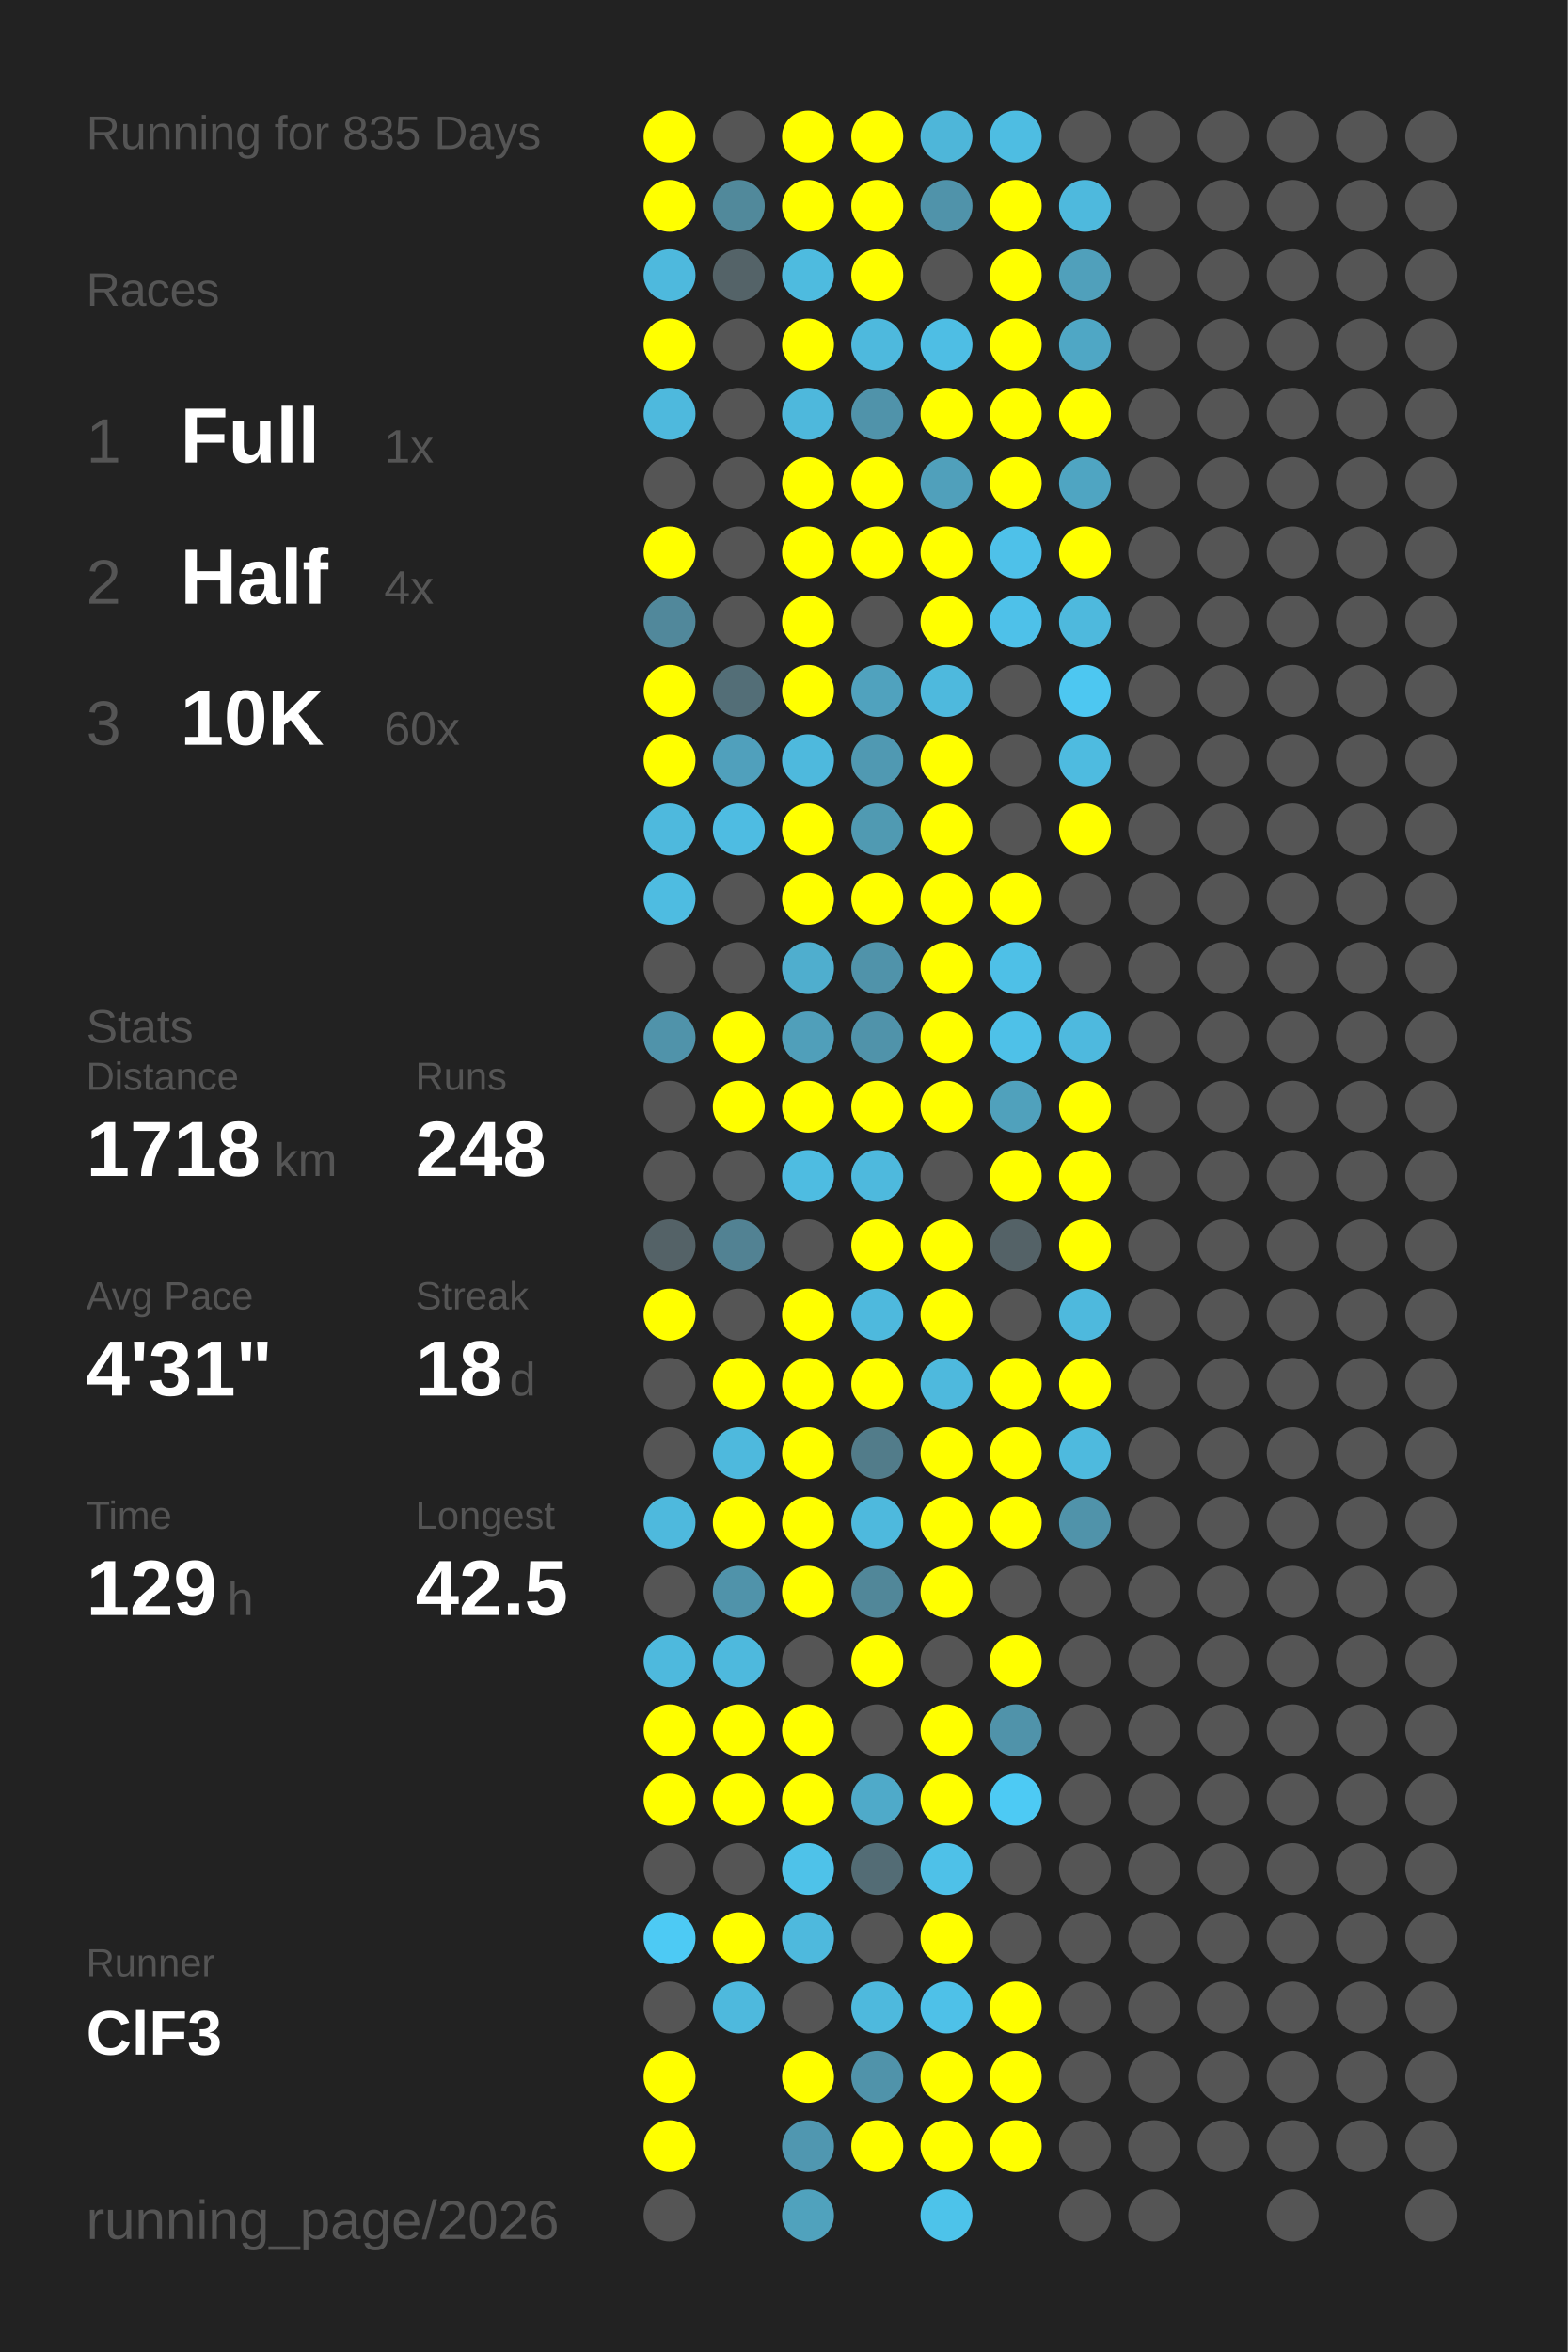
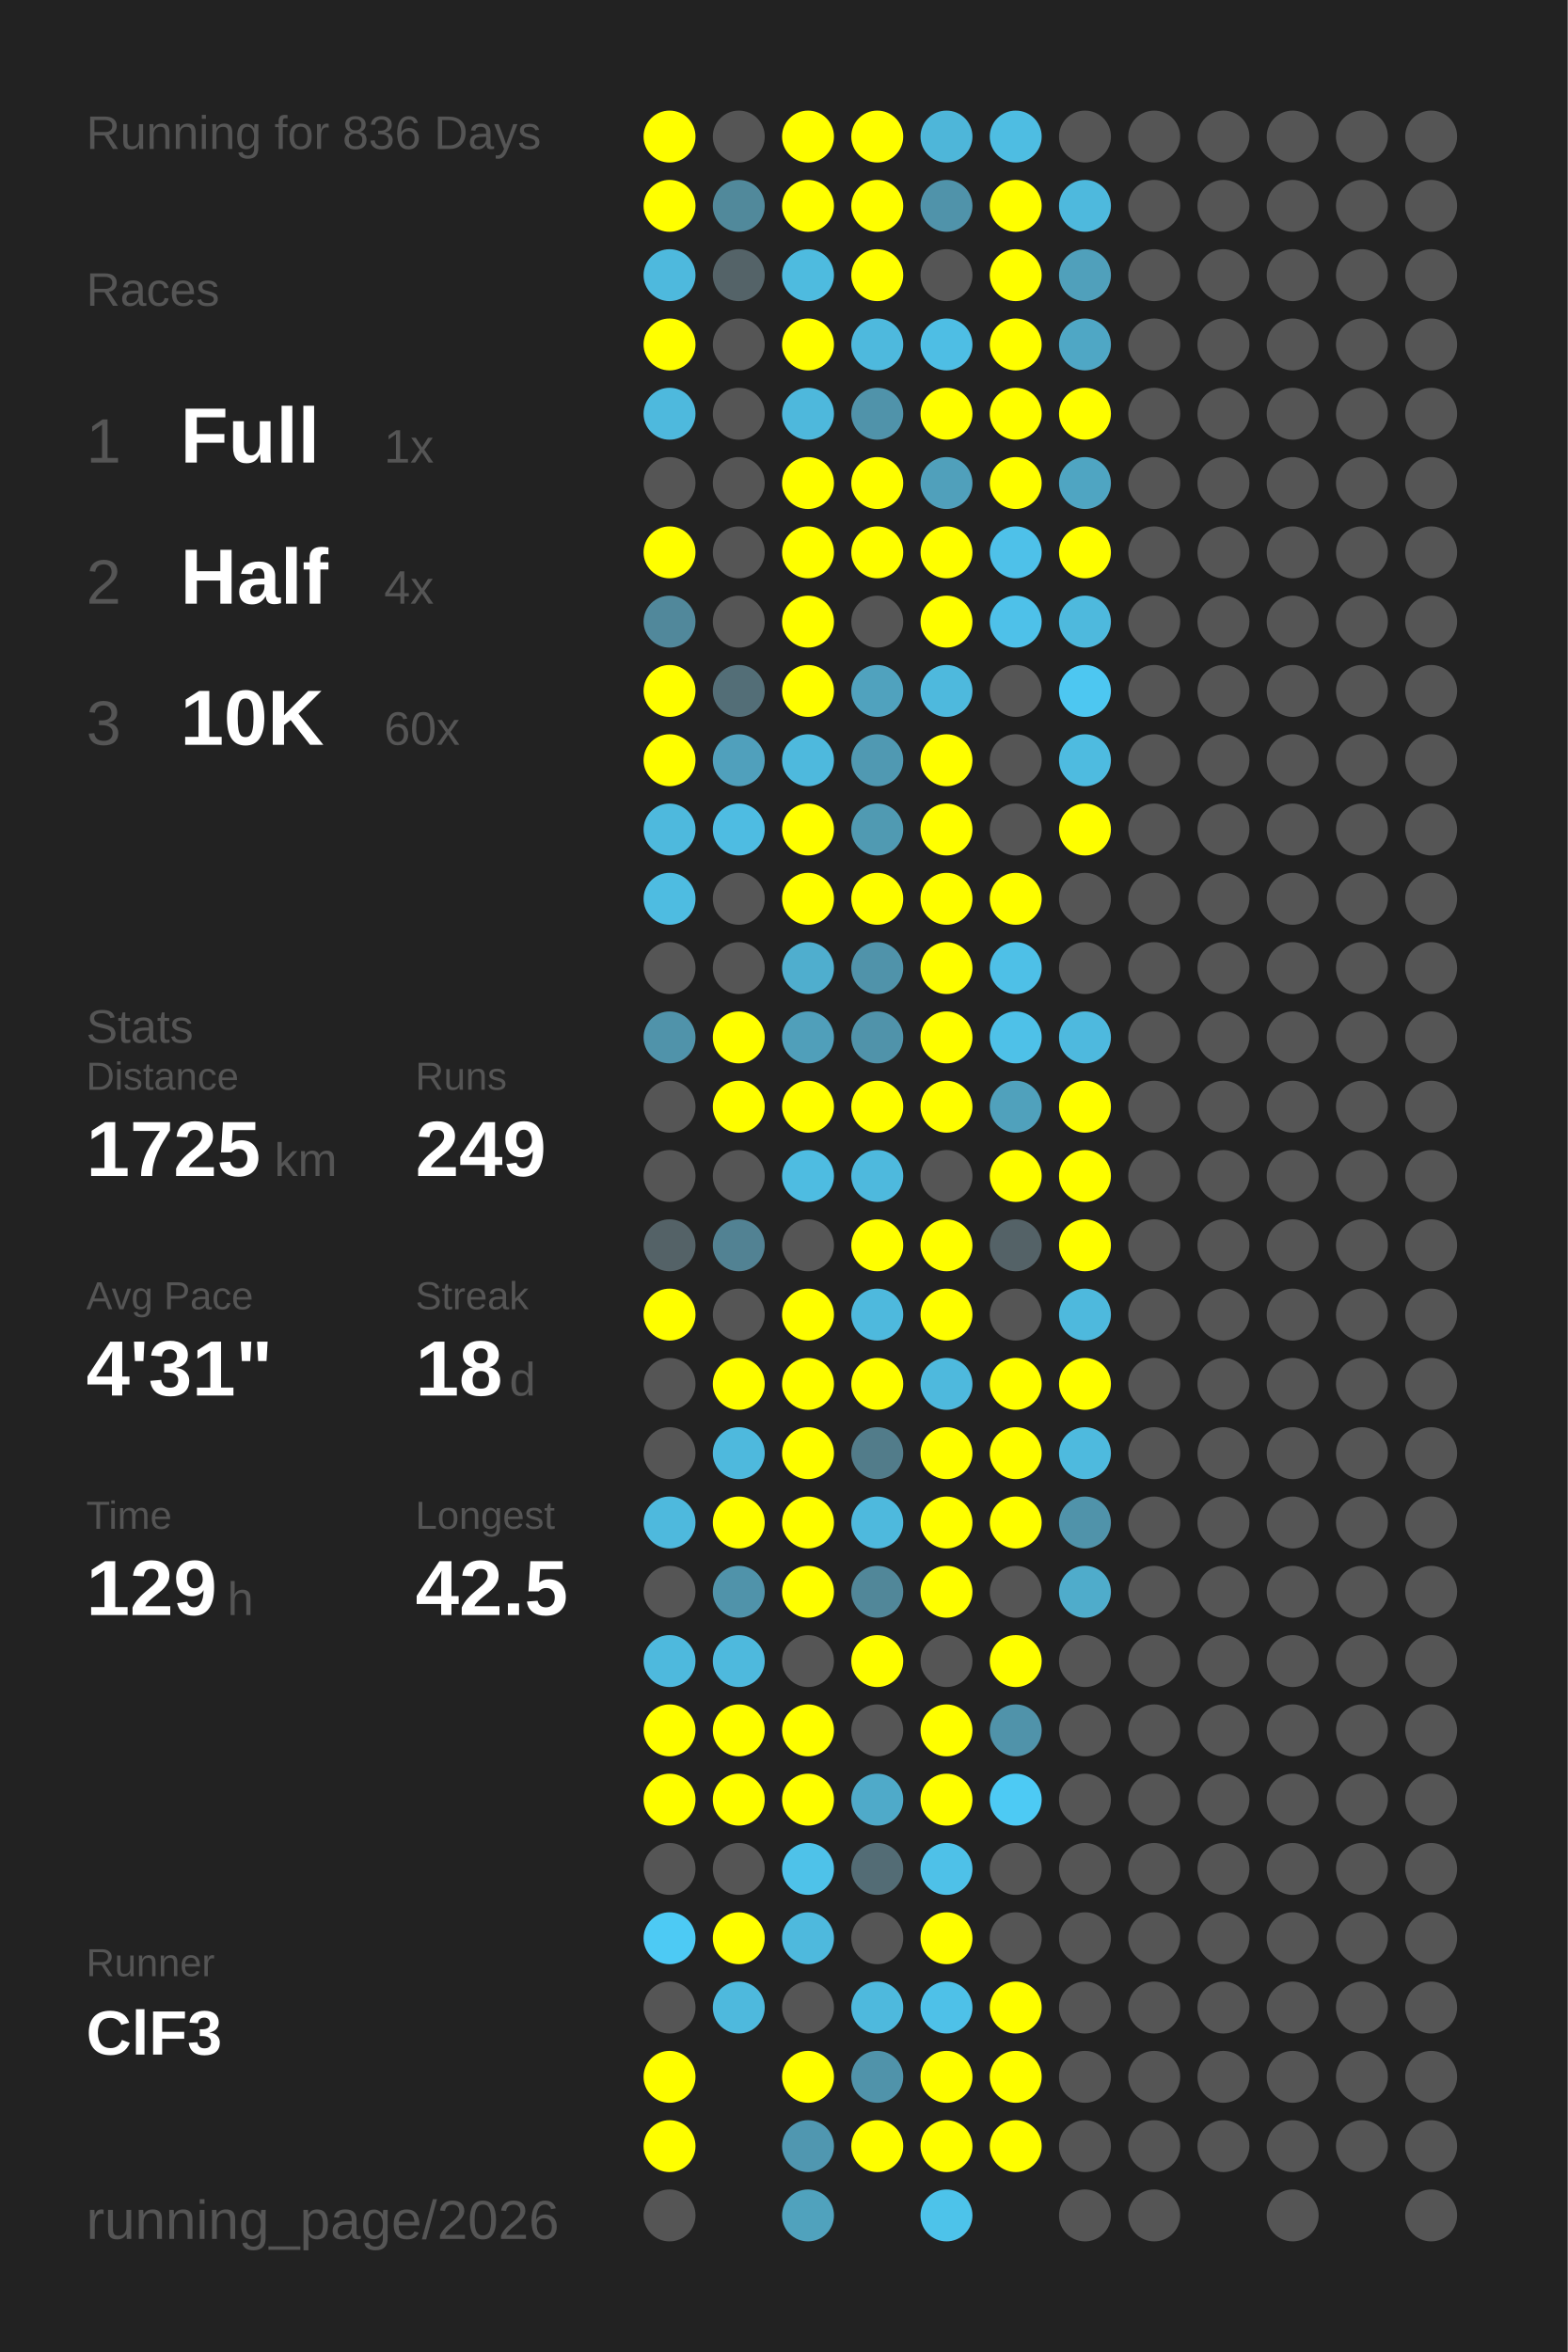
<svg xmlns="http://www.w3.org/2000/svg" baseProfile="full" height="300mm" version="1.1" viewBox="0,0,200,300" width="200mm">
  <defs />
  <rect fill="#222222" height="300" width="200" x="0" y="0" />
-   <text fill="#555555" style="font-size:6px; font-family:Arial;" x="11" y="19">Running for 835 Days</text>
+   <text fill="#555555" style="font-size:6px; font-family:Arial;" x="11" y="19">Running for 836 Days</text>
  <text fill="#555555" style="font-size:6px; font-family:Arial;" x="11" y="39">Races</text>
  <text fill="#555555" style="font-size:8px; font-family:Arial;" x="11" y="59">1</text>
  <text fill="#FFFFFF" style="font-size:10px; font-family:Arial; font-weight:bold;" x="23" y="59">Full</text>
  <text fill="#555555" style="font-size:6px; font-family:Arial;" x="49" y="59">1x</text>
  <text fill="#555555" style="font-size:8px; font-family:Arial;" x="11" y="77">2</text>
  <text fill="#FFFFFF" style="font-size:10px; font-family:Arial; font-weight:bold;" x="23" y="77">Half</text>
  <text fill="#555555" style="font-size:6px; font-family:Arial;" x="49" y="77">4x</text>
  <text fill="#555555" style="font-size:8px; font-family:Arial;" x="11" y="95">3</text>
  <text fill="#FFFFFF" style="font-size:10px; font-family:Arial; font-weight:bold;" x="23" y="95">10K</text>
  <text fill="#555555" style="font-size:6px; font-family:Arial;" x="49" y="95">60x</text>
  <text fill="#555555" style="font-size:6px; font-family:Arial;" x="11" y="133">Stats</text>
  <text fill="#555555" style="font-size:5px; font-family:Arial;" x="11" y="139">Distance</text>
-   <text fill="#FFFFFF" style="font-size:10px; font-family:Arial; font-weight:bold;" x="11" y="150">1718</text>
+   <text fill="#FFFFFF" style="font-size:10px; font-family:Arial; font-weight:bold;" x="11" y="150">1725</text>
  <text fill="#555555" style="font-size:6px; font-family:Arial;" x="35" y="150">km</text>
  <text fill="#555555" style="font-size:5px; font-family:Arial;" x="53" y="139">Runs</text>
-   <text fill="#FFFFFF" style="font-size:10px; font-family:Arial; font-weight:bold;" x="53" y="150">248</text>
+   <text fill="#FFFFFF" style="font-size:10px; font-family:Arial; font-weight:bold;" x="53" y="150">249</text>
  <text fill="#555555" style="font-size:5px; font-family:Arial;" x="11" y="167">Avg Pace</text>
  <text fill="#FFFFFF" style="font-size:10px; font-family:Arial; font-weight:bold;" x="11" y="178">4'31"</text>
  <text fill="#555555" style="font-size:5px; font-family:Arial;" x="53" y="167">Streak</text>
  <text fill="#FFFFFF" style="font-size:10px; font-family:Arial; font-weight:bold;" x="53" y="178">18</text>
  <text fill="#555555" style="font-size:6px; font-family:Arial;" x="65" y="178">d</text>
  <text fill="#555555" style="font-size:5px; font-family:Arial;" x="11" y="195">Time</text>
  <text fill="#FFFFFF" style="font-size:10px; font-family:Arial; font-weight:bold;" x="11" y="206">129</text>
  <text fill="#555555" style="font-size:6px; font-family:Arial;" x="29" y="206">h</text>
  <text fill="#555555" style="font-size:5px; font-family:Arial;" x="53" y="195">Longest</text>
  <text fill="#FFFFFF" style="font-size:10px; font-family:Arial; font-weight:bold;" x="53" y="206">42.5</text>
  <text fill="#555555" style="font-size:5px; font-family:Arial;" x="11" y="252.065">Runner</text>
  <text fill="#FFFFFF" style="font-size:8px; font-family:Arial; font-weight:bold;" x="11" y="262.065">ClF3</text>
  <text fill="#555555" style="font-size:7px; font-family:Arial;" x="11" y="285.581">running_page/2026</text>
  <circle cx="85.417" cy="17.419" fill="#FFFF00" r="3.312" />
  <circle cx="85.417" cy="26.258" fill="#FFFF00" r="3.312" />
  <circle cx="85.417" cy="35.097" fill="#4eb9dd" r="3.312" />
  <circle cx="85.417" cy="43.935" fill="#FFFF00" r="3.312" />
  <circle cx="85.417" cy="52.774" fill="#4eb9dd" r="3.312" />
  <circle cx="85.417" cy="61.613" fill="#555555" r="3.312" />
  <circle cx="85.417" cy="70.452" fill="#FFFF00" r="3.312" />
  <circle cx="85.417" cy="79.29" fill="#51889b" r="3.312" />
  <circle cx="85.417" cy="88.129" fill="#FFFF00" r="3.312" />
  <circle cx="85.417" cy="96.968" fill="#FFFF00" r="3.312" />
  <circle cx="85.417" cy="105.806" fill="#4eb9dd" r="3.312" />
  <circle cx="85.417" cy="114.645" fill="#4ebce1" r="3.312" />
  <circle cx="85.417" cy="123.484" fill="#555555" r="3.312" />
  <circle cx="85.417" cy="132.323" fill="#5093aa" r="3.312" />
  <circle cx="85.417" cy="141.161" fill="#555555" r="3.312" />
  <circle cx="85.417" cy="150" fill="#555555" r="3.312" />
  <circle cx="85.417" cy="158.839" fill="#546267" r="3.312" />
  <circle cx="85.417" cy="167.677" fill="#FFFF00" r="3.312" />
  <circle cx="85.417" cy="176.516" fill="#555555" r="3.312" />
  <circle cx="85.417" cy="185.355" fill="#555555" r="3.312" />
  <circle cx="85.417" cy="194.194" fill="#4eb9dd" r="3.312" />
  <circle cx="85.417" cy="203.032" fill="#555555" r="3.312" />
  <circle cx="85.417" cy="211.871" fill="#4eb9dd" r="3.312" />
  <circle cx="85.417" cy="220.71" fill="#FFFF00" r="3.312" />
  <circle cx="85.417" cy="229.548" fill="#FFFF00" r="3.312" />
  <circle cx="85.417" cy="238.387" fill="#555555" r="3.312" />
  <circle cx="85.417" cy="247.226" fill="#4dcaf4" r="3.312" />
  <circle cx="85.417" cy="256.065" fill="#555555" r="3.312" />
  <circle cx="85.417" cy="264.903" fill="#FFFF00" r="3.312" />
  <circle cx="85.417" cy="273.742" fill="#FFFF00" r="3.312" />
  <circle cx="85.417" cy="282.581" fill="#555555" r="3.312" />
  <circle cx="94.25" cy="17.419" fill="#555555" r="3.312" />
  <circle cx="94.25" cy="26.258" fill="#51899b" r="3.312" />
  <circle cx="94.25" cy="35.097" fill="#546368" r="3.312" />
  <circle cx="94.25" cy="43.935" fill="#555555" r="3.312" />
  <circle cx="94.25" cy="52.774" fill="#555555" r="3.312" />
  <circle cx="94.25" cy="61.613" fill="#555555" r="3.312" />
  <circle cx="94.25" cy="70.452" fill="#555555" r="3.312" />
  <circle cx="94.25" cy="79.29" fill="#555555" r="3.312" />
  <circle cx="94.25" cy="88.129" fill="#536e77" r="3.312" />
  <circle cx="94.25" cy="96.968" fill="#50a0bc" r="3.312" />
  <circle cx="94.25" cy="105.806" fill="#4ebce2" r="3.312" />
  <circle cx="94.25" cy="114.645" fill="#555555" r="3.312" />
  <circle cx="94.25" cy="123.484" fill="#555555" r="3.312" />
  <circle cx="94.25" cy="132.323" fill="#FFFF00" r="3.312" />
  <circle cx="94.25" cy="141.161" fill="#FFFF00" r="3.312" />
  <circle cx="94.25" cy="150" fill="#555555" r="3.312" />
  <circle cx="94.25" cy="158.839" fill="#528293" r="3.312" />
  <circle cx="94.25" cy="167.677" fill="#555555" r="3.312" />
  <circle cx="94.25" cy="176.516" fill="#FFFF00" r="3.312" />
  <circle cx="94.25" cy="185.355" fill="#4eb9dd" r="3.312" />
  <circle cx="94.25" cy="194.194" fill="#FFFF00" r="3.312" />
  <circle cx="94.25" cy="203.032" fill="#5093aa" r="3.312" />
  <circle cx="94.25" cy="211.871" fill="#4eb9dd" r="3.312" />
  <circle cx="94.25" cy="220.71" fill="#FFFF00" r="3.312" />
  <circle cx="94.25" cy="229.548" fill="#FFFF00" r="3.312" />
  <circle cx="94.25" cy="238.387" fill="#555555" r="3.312" />
  <circle cx="94.25" cy="247.226" fill="#FFFF00" r="3.312" />
  <circle cx="94.25" cy="256.065" fill="#4eb9dd" r="3.312" />
  <circle cx="103.083" cy="17.419" fill="#FFFF00" r="3.312" />
  <circle cx="103.083" cy="26.258" fill="#FFFF00" r="3.312" />
  <circle cx="103.083" cy="35.097" fill="#4ebbdf" r="3.312" />
  <circle cx="103.083" cy="43.935" fill="#FFFF00" r="3.312" />
  <circle cx="103.083" cy="52.774" fill="#4eb8dc" r="3.312" />
  <circle cx="103.083" cy="61.613" fill="#FFFF00" r="3.312" />
  <circle cx="103.083" cy="70.452" fill="#FFFF00" r="3.312" />
  <circle cx="103.083" cy="79.29" fill="#FFFF00" r="3.312" />
  <circle cx="103.083" cy="88.129" fill="#FFFF00" r="3.312" />
  <circle cx="103.083" cy="96.968" fill="#4eb9dd" r="3.312" />
  <circle cx="103.083" cy="105.806" fill="#FFFF00" r="3.312" />
  <circle cx="103.083" cy="114.645" fill="#FFFF00" r="3.312" />
  <circle cx="103.083" cy="123.484" fill="#4faece" r="3.312" />
  <circle cx="103.083" cy="132.323" fill="#509fba" r="3.312" />
  <circle cx="103.083" cy="141.161" fill="#FFFF00" r="3.312" />
  <circle cx="103.083" cy="150" fill="#4ebce1" r="3.312" />
  <circle cx="103.083" cy="158.839" fill="#555555" r="3.312" />
  <circle cx="103.083" cy="167.677" fill="#FFFF00" r="3.312" />
  <circle cx="103.083" cy="176.516" fill="#FFFF00" r="3.312" />
  <circle cx="103.083" cy="185.355" fill="#FFFF00" r="3.312" />
  <circle cx="103.083" cy="194.194" fill="#FFFF00" r="3.312" />
  <circle cx="103.083" cy="203.032" fill="#FFFF00" r="3.312" />
  <circle cx="103.083" cy="211.871" fill="#555555" r="3.312" />
  <circle cx="103.083" cy="220.71" fill="#FFFF00" r="3.312" />
  <circle cx="103.083" cy="229.548" fill="#FFFF00" r="3.312" />
  <circle cx="103.083" cy="238.387" fill="#4ec2e9" r="3.312" />
  <circle cx="103.083" cy="247.226" fill="#4eb9dd" r="3.312" />
  <circle cx="103.083" cy="256.065" fill="#555555" r="3.312" />
  <circle cx="103.083" cy="264.903" fill="#FFFF00" r="3.312" />
  <circle cx="103.083" cy="273.742" fill="#5097b0" r="3.312" />
  <circle cx="103.083" cy="282.581" fill="#50a2bd" r="3.312" />
  <circle cx="111.917" cy="17.419" fill="#FFFF00" r="3.312" />
  <circle cx="111.917" cy="26.258" fill="#FFFF00" r="3.312" />
  <circle cx="111.917" cy="35.097" fill="#FFFF00" r="3.312" />
  <circle cx="111.917" cy="43.935" fill="#4eb9dd" r="3.312" />
  <circle cx="111.917" cy="52.774" fill="#5093aa" r="3.312" />
  <circle cx="111.917" cy="61.613" fill="#FFFF00" r="3.312" />
  <circle cx="111.917" cy="70.452" fill="#FFFF00" r="3.312" />
  <circle cx="111.917" cy="79.29" fill="#555555" r="3.312" />
  <circle cx="111.917" cy="88.129" fill="#50a2be" r="3.312" />
  <circle cx="111.917" cy="96.968" fill="#5099b2" r="3.312" />
  <circle cx="111.917" cy="105.806" fill="#509ab2" r="3.312" />
  <circle cx="111.917" cy="114.645" fill="#FFFF00" r="3.312" />
  <circle cx="111.917" cy="123.484" fill="#5093aa" r="3.312" />
  <circle cx="111.917" cy="132.323" fill="#5093aa" r="3.312" />
  <circle cx="111.917" cy="141.161" fill="#FFFF00" r="3.312" />
  <circle cx="111.917" cy="150" fill="#4eb9dd" r="3.312" />
  <circle cx="111.917" cy="158.839" fill="#FFFF00" r="3.312" />
  <circle cx="111.917" cy="167.677" fill="#4eb9dd" r="3.312" />
  <circle cx="111.917" cy="176.516" fill="#FFFF00" r="3.312" />
  <circle cx="111.917" cy="185.355" fill="#527c8a" r="3.312" />
  <circle cx="111.917" cy="194.194" fill="#4eb9dd" r="3.312" />
  <circle cx="111.917" cy="203.032" fill="#518799" r="3.312" />
  <circle cx="111.917" cy="211.871" fill="#FFFF00" r="3.312" />
  <circle cx="111.917" cy="220.71" fill="#555555" r="3.312" />
  <circle cx="111.917" cy="229.548" fill="#4faac9" r="3.312" />
  <circle cx="111.917" cy="238.387" fill="#536c75" r="3.312" />
  <circle cx="111.917" cy="247.226" fill="#555555" r="3.312" />
  <circle cx="111.917" cy="256.065" fill="#4eb9dd" r="3.312" />
  <circle cx="111.917" cy="264.903" fill="#5093aa" r="3.312" />
  <circle cx="111.917" cy="273.742" fill="#FFFF00" r="3.312" />
  <circle cx="120.75" cy="17.419" fill="#4eb6d9" r="3.312" />
  <circle cx="120.75" cy="26.258" fill="#5093aa" r="3.312" />
  <circle cx="120.75" cy="35.097" fill="#555555" r="3.312" />
  <circle cx="120.75" cy="43.935" fill="#4ebee4" r="3.312" />
  <circle cx="120.75" cy="52.774" fill="#FFFF00" r="3.312" />
  <circle cx="120.75" cy="61.613" fill="#50a0bb" r="3.312" />
  <circle cx="120.75" cy="70.452" fill="#FFFF00" r="3.312" />
  <circle cx="120.75" cy="79.29" fill="#FFFF00" r="3.312" />
  <circle cx="120.75" cy="88.129" fill="#4eb9dd" r="3.312" />
  <circle cx="120.75" cy="96.968" fill="#FFFF00" r="3.312" />
  <circle cx="120.75" cy="105.806" fill="#FFFF00" r="3.312" />
  <circle cx="120.75" cy="114.645" fill="#FFFF00" r="3.312" />
  <circle cx="120.75" cy="123.484" fill="#FFFF00" r="3.312" />
  <circle cx="120.75" cy="132.323" fill="#FFFF00" r="3.312" />
  <circle cx="120.75" cy="141.161" fill="#FFFF00" r="3.312" />
  <circle cx="120.75" cy="150" fill="#555555" r="3.312" />
  <circle cx="120.75" cy="158.839" fill="#FFFF00" r="3.312" />
  <circle cx="120.75" cy="167.677" fill="#FFFF00" r="3.312" />
  <circle cx="120.75" cy="176.516" fill="#4eb9dd" r="3.312" />
  <circle cx="120.75" cy="185.355" fill="#FFFF00" r="3.312" />
  <circle cx="120.75" cy="194.194" fill="#FFFF00" r="3.312" />
  <circle cx="120.75" cy="203.032" fill="#FFFF00" r="3.312" />
  <circle cx="120.75" cy="211.871" fill="#555555" r="3.312" />
  <circle cx="120.75" cy="220.71" fill="#FFFF00" r="3.312" />
  <circle cx="120.75" cy="229.548" fill="#FFFF00" r="3.312" />
  <circle cx="120.75" cy="238.387" fill="#4ec1e8" r="3.312" />
  <circle cx="120.75" cy="247.226" fill="#FFFF00" r="3.312" />
  <circle cx="120.75" cy="256.065" fill="#4ec1e8" r="3.312" />
  <circle cx="120.75" cy="264.903" fill="#FFFF00" r="3.312" />
  <circle cx="120.75" cy="273.742" fill="#FFFF00" r="3.312" />
  <circle cx="120.75" cy="282.581" fill="#4dc3ea" r="3.312" />
  <circle cx="129.583" cy="17.419" fill="#4ebde2" r="3.312" />
  <circle cx="129.583" cy="26.258" fill="#FFFF00" r="3.312" />
  <circle cx="129.583" cy="35.097" fill="#FFFF00" r="3.312" />
  <circle cx="129.583" cy="43.935" fill="#FFFF00" r="3.312" />
  <circle cx="129.583" cy="52.774" fill="#FFFF00" r="3.312" />
  <circle cx="129.583" cy="61.613" fill="#FFFF00" r="3.312" />
  <circle cx="129.583" cy="70.452" fill="#4ec1e9" r="3.312" />
  <circle cx="129.583" cy="79.29" fill="#4ec1e9" r="3.312" />
  <circle cx="129.583" cy="88.129" fill="#555555" r="3.312" />
  <circle cx="129.583" cy="96.968" fill="#555555" r="3.312" />
  <circle cx="129.583" cy="105.806" fill="#555555" r="3.312" />
  <circle cx="129.583" cy="114.645" fill="#FFFF00" r="3.312" />
  <circle cx="129.583" cy="123.484" fill="#4ec0e7" r="3.312" />
  <circle cx="129.583" cy="132.323" fill="#4ec1e8" r="3.312" />
  <circle cx="129.583" cy="141.161" fill="#50a1bc" r="3.312" />
  <circle cx="129.583" cy="150" fill="#FFFF00" r="3.312" />
  <circle cx="129.583" cy="158.839" fill="#546267" r="3.312" />
  <circle cx="129.583" cy="167.677" fill="#555555" r="3.312" />
  <circle cx="129.583" cy="176.516" fill="#FFFF00" r="3.312" />
  <circle cx="129.583" cy="185.355" fill="#FFFF00" r="3.312" />
  <circle cx="129.583" cy="194.194" fill="#FFFF00" r="3.312" />
  <circle cx="129.583" cy="203.032" fill="#555555" r="3.312" />
  <circle cx="129.583" cy="211.871" fill="#FFFF00" r="3.312" />
  <circle cx="129.583" cy="220.71" fill="#5093aa" r="3.312" />
  <circle cx="129.583" cy="229.548" fill="#4dcaf4" r="3.312" />
  <circle cx="129.583" cy="238.387" fill="#555555" r="3.312" />
  <circle cx="129.583" cy="247.226" fill="#555555" r="3.312" />
  <circle cx="129.583" cy="256.065" fill="#FFFF00" r="3.312" />
  <circle cx="129.583" cy="264.903" fill="#FFFF00" r="3.312" />
  <circle cx="129.583" cy="273.742" fill="#FFFF00" r="3.312" />
  <circle cx="138.417" cy="17.419" fill="#555555" r="3.312" />
  <circle cx="138.417" cy="26.258" fill="#4eb9dd" r="3.312" />
  <circle cx="138.417" cy="35.097" fill="#50a0bb" r="3.312" />
  <circle cx="138.417" cy="43.935" fill="#4fa7c5" r="3.312" />
  <circle cx="138.417" cy="52.774" fill="#FFFF00" r="3.312" />
  <circle cx="138.417" cy="61.613" fill="#4fa5c2" r="3.312" />
  <circle cx="138.417" cy="70.452" fill="#FFFF00" r="3.312" />
  <circle cx="138.417" cy="79.29" fill="#4eb9dd" r="3.312" />
  <circle cx="138.417" cy="88.129" fill="#4dc7f1" r="3.312" />
  <circle cx="138.417" cy="96.968" fill="#4ebbe0" r="3.312" />
  <circle cx="138.417" cy="105.806" fill="#FFFF00" r="3.312" />
  <circle cx="138.417" cy="114.645" fill="#555555" r="3.312" />
  <circle cx="138.417" cy="123.484" fill="#555555" r="3.312" />
  <circle cx="138.417" cy="132.323" fill="#4eb9de" r="3.312" />
  <circle cx="138.417" cy="141.161" fill="#FFFF00" r="3.312" />
  <circle cx="138.417" cy="150" fill="#FFFF00" r="3.312" />
  <circle cx="138.417" cy="158.839" fill="#FFFF00" r="3.312" />
  <circle cx="138.417" cy="167.677" fill="#4eb9dd" r="3.312" />
  <circle cx="138.417" cy="176.516" fill="#FFFF00" r="3.312" />
  <circle cx="138.417" cy="185.355" fill="#4ebade" r="3.312" />
  <circle cx="138.417" cy="194.194" fill="#5093aa" r="3.312" />
-   <circle cx="138.417" cy="203.032" fill="#555555" r="3.312" />
+   <circle cx="138.417" cy="203.032" fill="#4faccb" r="3.312" />
  <circle cx="138.417" cy="211.871" fill="#555555" r="3.312" />
  <circle cx="138.417" cy="220.71" fill="#555555" r="3.312" />
  <circle cx="138.417" cy="229.548" fill="#555555" r="3.312" />
  <circle cx="138.417" cy="238.387" fill="#555555" r="3.312" />
  <circle cx="138.417" cy="247.226" fill="#555555" r="3.312" />
  <circle cx="138.417" cy="256.065" fill="#555555" r="3.312" />
  <circle cx="138.417" cy="264.903" fill="#555555" r="3.312" />
  <circle cx="138.417" cy="273.742" fill="#555555" r="3.312" />
  <circle cx="138.417" cy="282.581" fill="#555555" r="3.312" />
  <circle cx="147.25" cy="17.419" fill="#555555" r="3.312" />
  <circle cx="147.25" cy="26.258" fill="#555555" r="3.312" />
  <circle cx="147.25" cy="35.097" fill="#555555" r="3.312" />
  <circle cx="147.25" cy="43.935" fill="#555555" r="3.312" />
  <circle cx="147.25" cy="52.774" fill="#555555" r="3.312" />
  <circle cx="147.25" cy="61.613" fill="#555555" r="3.312" />
  <circle cx="147.25" cy="70.452" fill="#555555" r="3.312" />
  <circle cx="147.25" cy="79.29" fill="#555555" r="3.312" />
  <circle cx="147.25" cy="88.129" fill="#555555" r="3.312" />
  <circle cx="147.25" cy="96.968" fill="#555555" r="3.312" />
  <circle cx="147.25" cy="105.806" fill="#555555" r="3.312" />
  <circle cx="147.25" cy="114.645" fill="#555555" r="3.312" />
  <circle cx="147.25" cy="123.484" fill="#555555" r="3.312" />
  <circle cx="147.25" cy="132.323" fill="#555555" r="3.312" />
  <circle cx="147.25" cy="141.161" fill="#555555" r="3.312" />
  <circle cx="147.25" cy="150" fill="#555555" r="3.312" />
  <circle cx="147.25" cy="158.839" fill="#555555" r="3.312" />
  <circle cx="147.25" cy="167.677" fill="#555555" r="3.312" />
  <circle cx="147.25" cy="176.516" fill="#555555" r="3.312" />
  <circle cx="147.25" cy="185.355" fill="#555555" r="3.312" />
  <circle cx="147.25" cy="194.194" fill="#555555" r="3.312" />
  <circle cx="147.25" cy="203.032" fill="#555555" r="3.312" />
  <circle cx="147.25" cy="211.871" fill="#555555" r="3.312" />
  <circle cx="147.25" cy="220.71" fill="#555555" r="3.312" />
  <circle cx="147.25" cy="229.548" fill="#555555" r="3.312" />
  <circle cx="147.25" cy="238.387" fill="#555555" r="3.312" />
  <circle cx="147.25" cy="247.226" fill="#555555" r="3.312" />
  <circle cx="147.25" cy="256.065" fill="#555555" r="3.312" />
  <circle cx="147.25" cy="264.903" fill="#555555" r="3.312" />
  <circle cx="147.25" cy="273.742" fill="#555555" r="3.312" />
  <circle cx="147.25" cy="282.581" fill="#555555" r="3.312" />
  <circle cx="156.083" cy="17.419" fill="#555555" r="3.312" />
  <circle cx="156.083" cy="26.258" fill="#555555" r="3.312" />
  <circle cx="156.083" cy="35.097" fill="#555555" r="3.312" />
  <circle cx="156.083" cy="43.935" fill="#555555" r="3.312" />
  <circle cx="156.083" cy="52.774" fill="#555555" r="3.312" />
  <circle cx="156.083" cy="61.613" fill="#555555" r="3.312" />
  <circle cx="156.083" cy="70.452" fill="#555555" r="3.312" />
  <circle cx="156.083" cy="79.29" fill="#555555" r="3.312" />
  <circle cx="156.083" cy="88.129" fill="#555555" r="3.312" />
  <circle cx="156.083" cy="96.968" fill="#555555" r="3.312" />
  <circle cx="156.083" cy="105.806" fill="#555555" r="3.312" />
  <circle cx="156.083" cy="114.645" fill="#555555" r="3.312" />
  <circle cx="156.083" cy="123.484" fill="#555555" r="3.312" />
  <circle cx="156.083" cy="132.323" fill="#555555" r="3.312" />
  <circle cx="156.083" cy="141.161" fill="#555555" r="3.312" />
  <circle cx="156.083" cy="150" fill="#555555" r="3.312" />
  <circle cx="156.083" cy="158.839" fill="#555555" r="3.312" />
  <circle cx="156.083" cy="167.677" fill="#555555" r="3.312" />
  <circle cx="156.083" cy="176.516" fill="#555555" r="3.312" />
  <circle cx="156.083" cy="185.355" fill="#555555" r="3.312" />
  <circle cx="156.083" cy="194.194" fill="#555555" r="3.312" />
  <circle cx="156.083" cy="203.032" fill="#555555" r="3.312" />
  <circle cx="156.083" cy="211.871" fill="#555555" r="3.312" />
  <circle cx="156.083" cy="220.71" fill="#555555" r="3.312" />
  <circle cx="156.083" cy="229.548" fill="#555555" r="3.312" />
  <circle cx="156.083" cy="238.387" fill="#555555" r="3.312" />
  <circle cx="156.083" cy="247.226" fill="#555555" r="3.312" />
  <circle cx="156.083" cy="256.065" fill="#555555" r="3.312" />
  <circle cx="156.083" cy="264.903" fill="#555555" r="3.312" />
  <circle cx="156.083" cy="273.742" fill="#555555" r="3.312" />
  <circle cx="164.917" cy="17.419" fill="#555555" r="3.312" />
  <circle cx="164.917" cy="26.258" fill="#555555" r="3.312" />
  <circle cx="164.917" cy="35.097" fill="#555555" r="3.312" />
  <circle cx="164.917" cy="43.935" fill="#555555" r="3.312" />
  <circle cx="164.917" cy="52.774" fill="#555555" r="3.312" />
  <circle cx="164.917" cy="61.613" fill="#555555" r="3.312" />
  <circle cx="164.917" cy="70.452" fill="#555555" r="3.312" />
  <circle cx="164.917" cy="79.29" fill="#555555" r="3.312" />
  <circle cx="164.917" cy="88.129" fill="#555555" r="3.312" />
  <circle cx="164.917" cy="96.968" fill="#555555" r="3.312" />
  <circle cx="164.917" cy="105.806" fill="#555555" r="3.312" />
  <circle cx="164.917" cy="114.645" fill="#555555" r="3.312" />
  <circle cx="164.917" cy="123.484" fill="#555555" r="3.312" />
  <circle cx="164.917" cy="132.323" fill="#555555" r="3.312" />
  <circle cx="164.917" cy="141.161" fill="#555555" r="3.312" />
  <circle cx="164.917" cy="150" fill="#555555" r="3.312" />
  <circle cx="164.917" cy="158.839" fill="#555555" r="3.312" />
  <circle cx="164.917" cy="167.677" fill="#555555" r="3.312" />
  <circle cx="164.917" cy="176.516" fill="#555555" r="3.312" />
  <circle cx="164.917" cy="185.355" fill="#555555" r="3.312" />
  <circle cx="164.917" cy="194.194" fill="#555555" r="3.312" />
  <circle cx="164.917" cy="203.032" fill="#555555" r="3.312" />
  <circle cx="164.917" cy="211.871" fill="#555555" r="3.312" />
  <circle cx="164.917" cy="220.71" fill="#555555" r="3.312" />
  <circle cx="164.917" cy="229.548" fill="#555555" r="3.312" />
  <circle cx="164.917" cy="238.387" fill="#555555" r="3.312" />
  <circle cx="164.917" cy="247.226" fill="#555555" r="3.312" />
  <circle cx="164.917" cy="256.065" fill="#555555" r="3.312" />
  <circle cx="164.917" cy="264.903" fill="#555555" r="3.312" />
  <circle cx="164.917" cy="273.742" fill="#555555" r="3.312" />
  <circle cx="164.917" cy="282.581" fill="#555555" r="3.312" />
  <circle cx="173.75" cy="17.419" fill="#555555" r="3.312" />
  <circle cx="173.75" cy="26.258" fill="#555555" r="3.312" />
  <circle cx="173.75" cy="35.097" fill="#555555" r="3.312" />
  <circle cx="173.75" cy="43.935" fill="#555555" r="3.312" />
  <circle cx="173.75" cy="52.774" fill="#555555" r="3.312" />
  <circle cx="173.75" cy="61.613" fill="#555555" r="3.312" />
  <circle cx="173.75" cy="70.452" fill="#555555" r="3.312" />
  <circle cx="173.75" cy="79.29" fill="#555555" r="3.312" />
  <circle cx="173.75" cy="88.129" fill="#555555" r="3.312" />
  <circle cx="173.75" cy="96.968" fill="#555555" r="3.312" />
  <circle cx="173.75" cy="105.806" fill="#555555" r="3.312" />
  <circle cx="173.75" cy="114.645" fill="#555555" r="3.312" />
  <circle cx="173.75" cy="123.484" fill="#555555" r="3.312" />
  <circle cx="173.75" cy="132.323" fill="#555555" r="3.312" />
  <circle cx="173.75" cy="141.161" fill="#555555" r="3.312" />
  <circle cx="173.75" cy="150" fill="#555555" r="3.312" />
  <circle cx="173.75" cy="158.839" fill="#555555" r="3.312" />
  <circle cx="173.75" cy="167.677" fill="#555555" r="3.312" />
  <circle cx="173.75" cy="176.516" fill="#555555" r="3.312" />
  <circle cx="173.75" cy="185.355" fill="#555555" r="3.312" />
  <circle cx="173.75" cy="194.194" fill="#555555" r="3.312" />
  <circle cx="173.75" cy="203.032" fill="#555555" r="3.312" />
  <circle cx="173.75" cy="211.871" fill="#555555" r="3.312" />
  <circle cx="173.75" cy="220.71" fill="#555555" r="3.312" />
  <circle cx="173.75" cy="229.548" fill="#555555" r="3.312" />
  <circle cx="173.75" cy="238.387" fill="#555555" r="3.312" />
  <circle cx="173.75" cy="247.226" fill="#555555" r="3.312" />
  <circle cx="173.75" cy="256.065" fill="#555555" r="3.312" />
  <circle cx="173.75" cy="264.903" fill="#555555" r="3.312" />
  <circle cx="173.75" cy="273.742" fill="#555555" r="3.312" />
  <circle cx="182.583" cy="17.419" fill="#555555" r="3.312" />
  <circle cx="182.583" cy="26.258" fill="#555555" r="3.312" />
  <circle cx="182.583" cy="35.097" fill="#555555" r="3.312" />
  <circle cx="182.583" cy="43.935" fill="#555555" r="3.312" />
  <circle cx="182.583" cy="52.774" fill="#555555" r="3.312" />
  <circle cx="182.583" cy="61.613" fill="#555555" r="3.312" />
  <circle cx="182.583" cy="70.452" fill="#555555" r="3.312" />
  <circle cx="182.583" cy="79.29" fill="#555555" r="3.312" />
  <circle cx="182.583" cy="88.129" fill="#555555" r="3.312" />
  <circle cx="182.583" cy="96.968" fill="#555555" r="3.312" />
  <circle cx="182.583" cy="105.806" fill="#555555" r="3.312" />
  <circle cx="182.583" cy="114.645" fill="#555555" r="3.312" />
  <circle cx="182.583" cy="123.484" fill="#555555" r="3.312" />
  <circle cx="182.583" cy="132.323" fill="#555555" r="3.312" />
  <circle cx="182.583" cy="141.161" fill="#555555" r="3.312" />
  <circle cx="182.583" cy="150" fill="#555555" r="3.312" />
  <circle cx="182.583" cy="158.839" fill="#555555" r="3.312" />
  <circle cx="182.583" cy="167.677" fill="#555555" r="3.312" />
  <circle cx="182.583" cy="176.516" fill="#555555" r="3.312" />
  <circle cx="182.583" cy="185.355" fill="#555555" r="3.312" />
  <circle cx="182.583" cy="194.194" fill="#555555" r="3.312" />
  <circle cx="182.583" cy="203.032" fill="#555555" r="3.312" />
  <circle cx="182.583" cy="211.871" fill="#555555" r="3.312" />
  <circle cx="182.583" cy="220.71" fill="#555555" r="3.312" />
  <circle cx="182.583" cy="229.548" fill="#555555" r="3.312" />
  <circle cx="182.583" cy="238.387" fill="#555555" r="3.312" />
  <circle cx="182.583" cy="247.226" fill="#555555" r="3.312" />
  <circle cx="182.583" cy="256.065" fill="#555555" r="3.312" />
  <circle cx="182.583" cy="264.903" fill="#555555" r="3.312" />
  <circle cx="182.583" cy="273.742" fill="#555555" r="3.312" />
  <circle cx="182.583" cy="282.581" fill="#555555" r="3.312" />
</svg>
